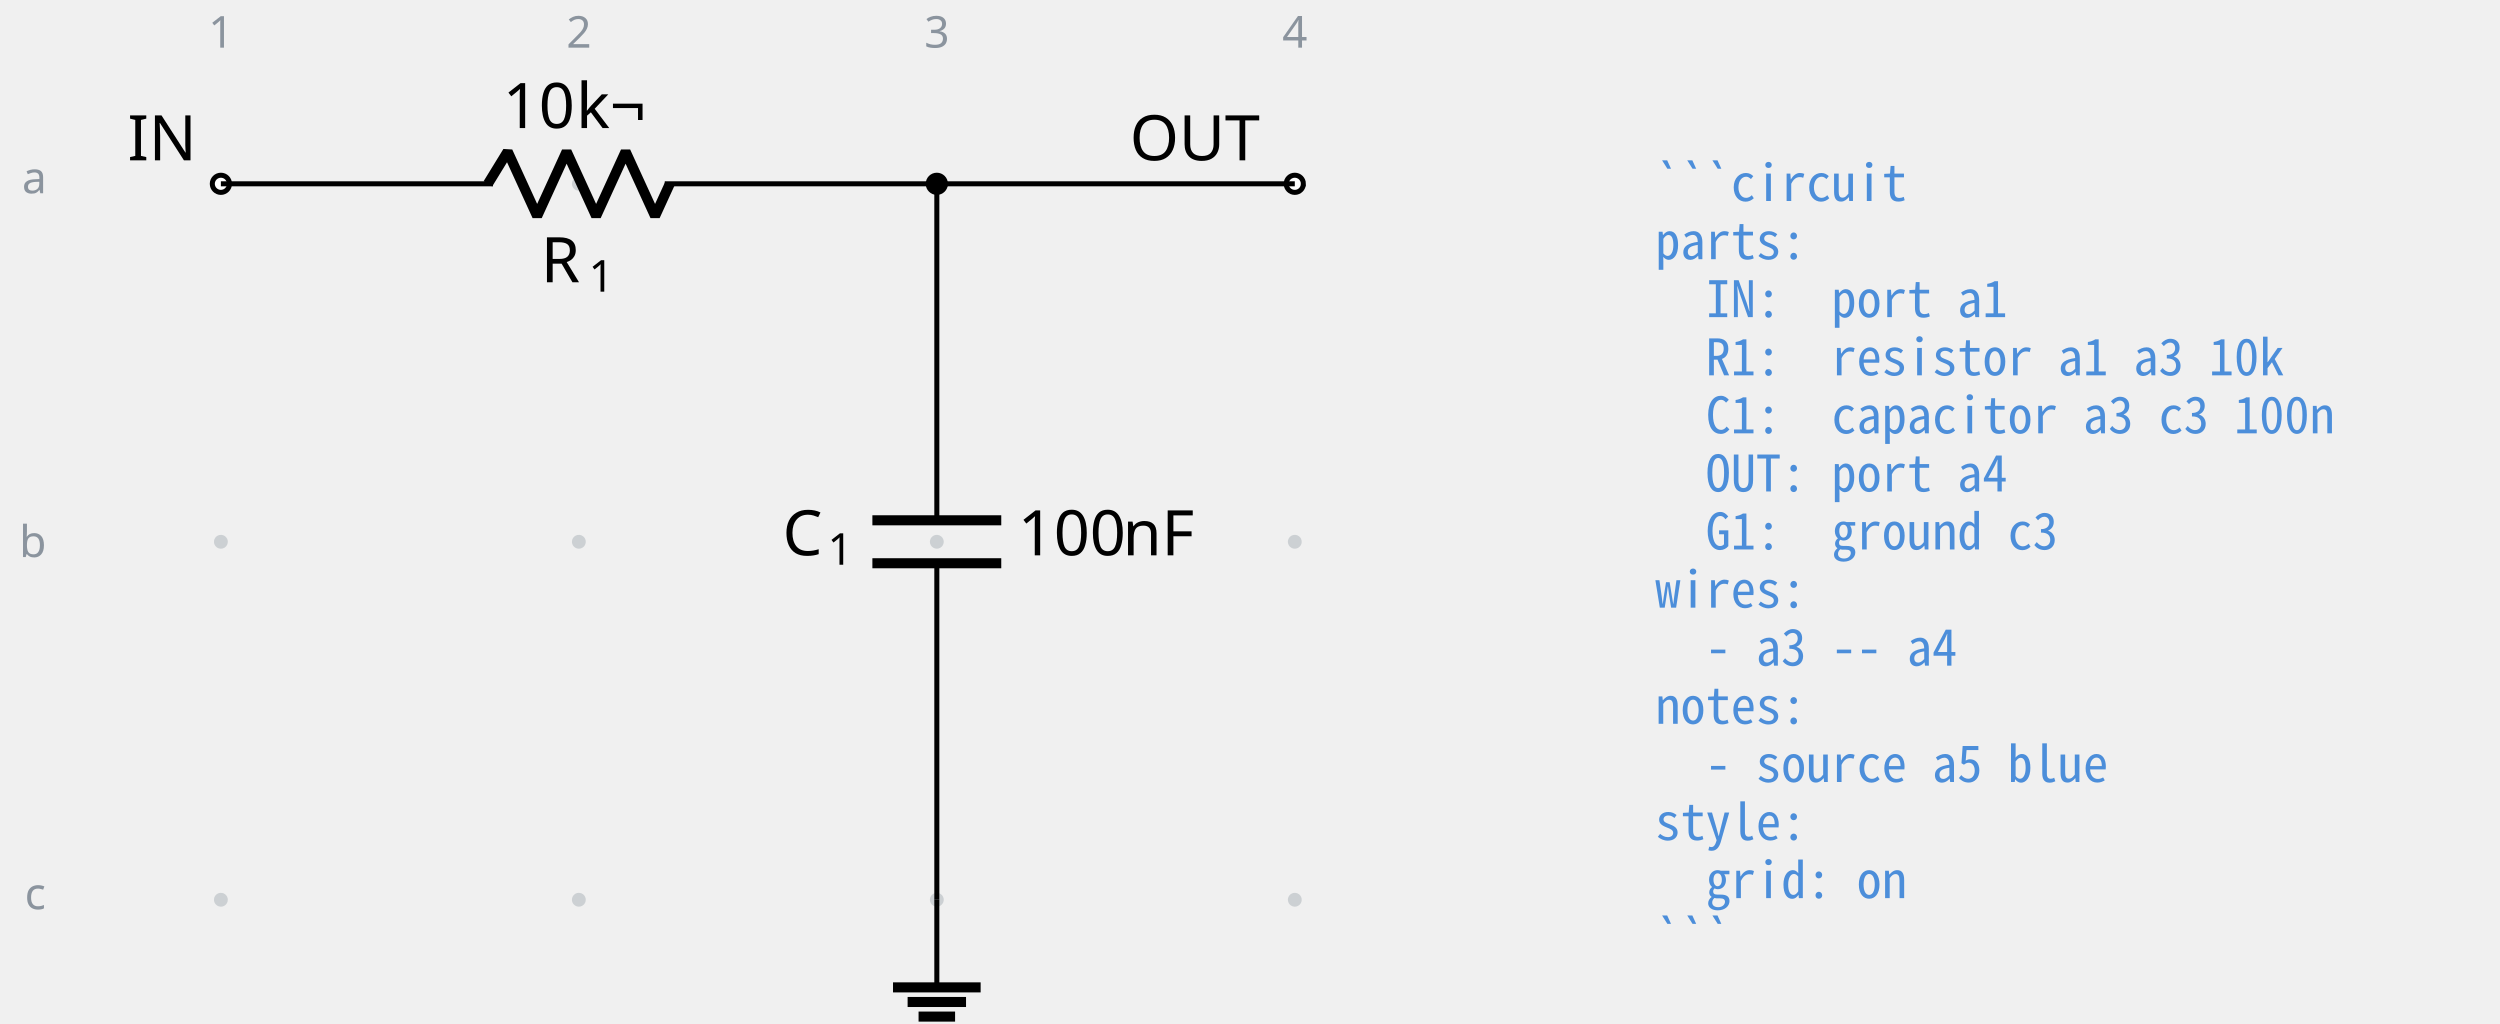
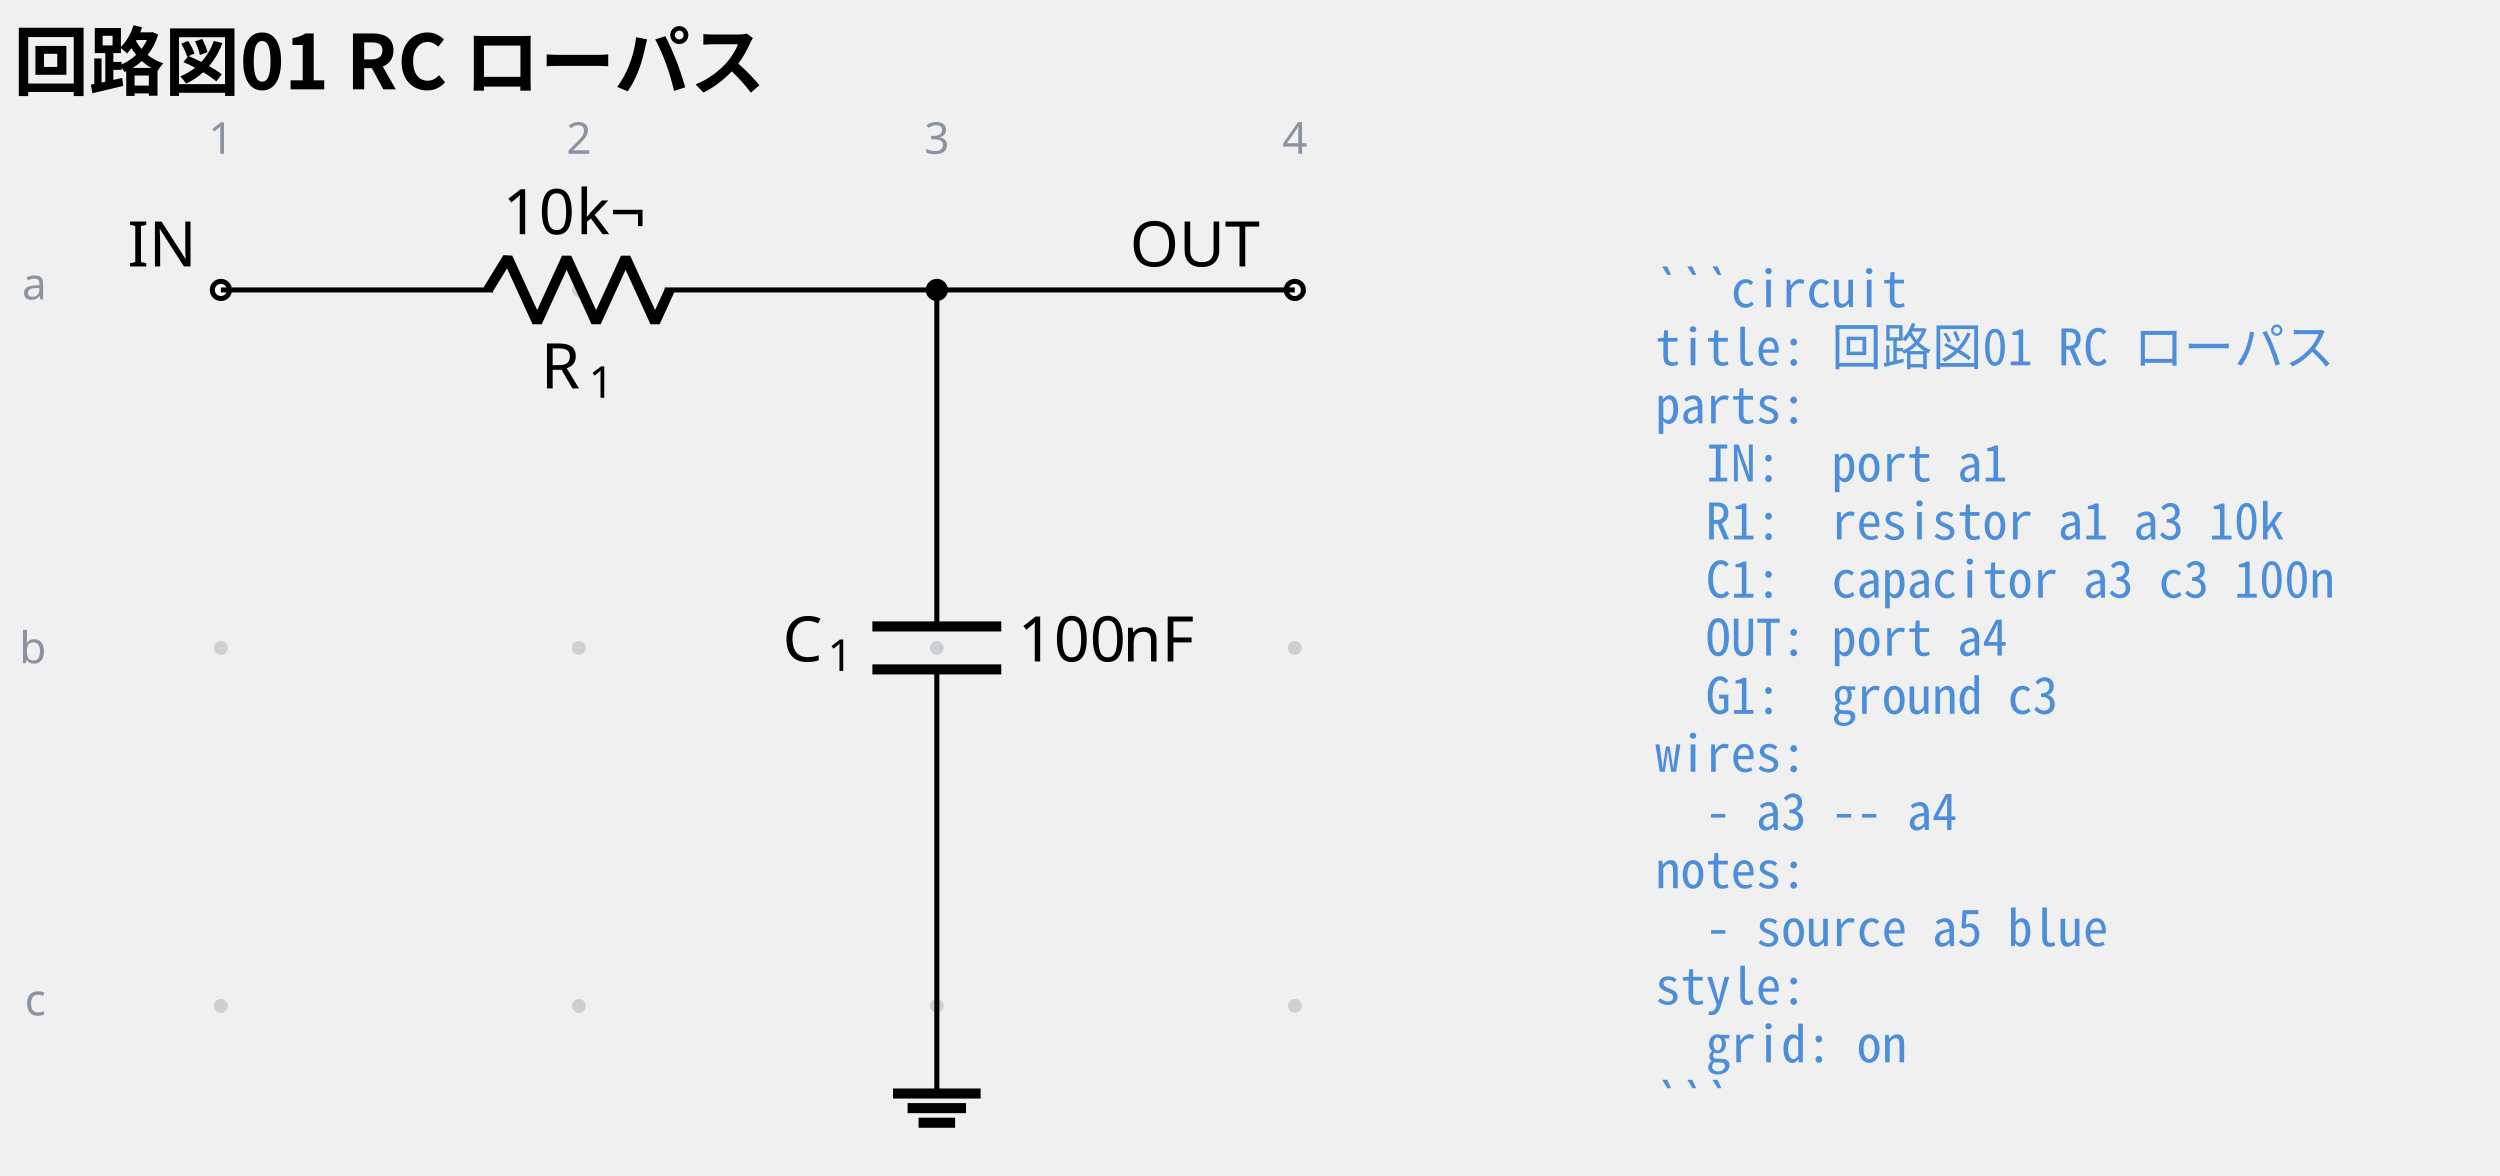
- <svg xmlns="http://www.w3.org/2000/svg" data-circuit-fence="0.1.0" fill="currentColor" width="529.887" height="216.898" viewBox="-72 -72 397.416 162.674">
+ <svg xmlns="http://www.w3.org/2000/svg" data-circuit-fence="0.1.0" fill="currentColor" width="529.887" height="249.186" viewBox="-72 -72 397.416 186.889">
  <g stroke="currentColor" stroke-miterlimit="10" stroke-width=".8">
-     <path fill="#8b949e" fill-opacity=".35" stroke="none" stroke-opacity=".35" d="M-35.787-42.781a1.1 1.1 0 1 0-2.2 0 1.1 1.1 0 0 0 2.2 0M-35.787 14.124a1.1 1.1 0 1 0-2.2 0 1.1 1.1 0 0 0 2.2 0M-35.787 71.03a1.1 1.1 0 1 0-2.2 0 1.1 1.1 0 0 0 2.2 0M21.118-42.781a1.1 1.1 0 1 0-2.2 0 1.1 1.1 0 0 0 2.2 0M21.118 14.124a1.1 1.1 0 1 0-2.2 0 1.1 1.1 0 0 0 2.2 0M21.118 71.03a1.1 1.1 0 1 0-2.2 0 1.1 1.1 0 0 0 2.2 0M78.024-42.781a1.1 1.1 0 1 0-2.2 0 1.1 1.1 0 0 0 2.2 0M78.024 14.124a1.1 1.1 0 1 0-2.2 0 1.1 1.1 0 0 0 2.2 0M78.024 71.03a1.1 1.1 0 1 0-2.2 0 1.1 1.1 0 0 0 2.2 0M134.93-42.781a1.1 1.1 0 1 0-2.2 0 1.1 1.1 0 0 0 2.2 0M134.93 14.124a1.1 1.1 0 1 0-2.2 0 1.1 1.1 0 0 0 2.2 0M134.93 71.03a1.1 1.1 0 1 0-2.2 0 1.1 1.1 0 0 0 2.2 0m-1.1 0" />
+     <path fill="#8b949e" fill-opacity=".35" stroke="none" stroke-opacity=".35" d="M-35.787-25.909a1.1 1.1 0 1 0-2.2 0 1.1 1.1 0 0 0 2.2 0M-35.787 30.997a1.1 1.1 0 1 0-2.2 0 1.1 1.1 0 0 0 2.2 0M-35.787 87.902a1.1 1.1 0 1 0-2.2 0 1.1 1.1 0 0 0 2.2 0M21.118-25.909a1.1 1.1 0 1 0-2.2 0 1.1 1.1 0 0 0 2.2 0M21.118 30.997a1.1 1.1 0 1 0-2.2 0 1.1 1.1 0 0 0 2.2 0M21.118 87.902a1.1 1.1 0 1 0-2.2 0 1.1 1.1 0 0 0 2.2 0M78.024-25.909a1.1 1.1 0 1 0-2.2 0 1.1 1.1 0 0 0 2.2 0M78.024 30.997a1.1 1.1 0 1 0-2.2 0 1.1 1.1 0 0 0 2.2 0M78.024 87.902a1.1 1.1 0 1 0-2.2 0 1.1 1.1 0 0 0 2.2 0M134.93-25.909a1.1 1.1 0 1 0-2.2 0 1.1 1.1 0 0 0 2.2 0M134.93 30.997a1.1 1.1 0 1 0-2.2 0 1.1 1.1 0 0 0 2.2 0M134.93 87.902a1.1 1.1 0 1 0-2.2 0 1.1 1.1 0 0 0 2.2 0m-1.1 0" />
    <g fill="#8b949e" stroke="#8b949e">
-       <text x="-36.887" y="-42.781" fill="#8b949e" stroke="none" font-family="cmr7" font-size="7" transform="translate(-1.993 -21.645)">1</text>
+       <text x="-36.887" y="-25.909" fill="#8b949e" stroke="none" font-family="cmr7" font-size="7" transform="translate(-1.993 -21.645)">1</text>
    </g>
    <g fill="#8b949e" stroke="#8b949e">
-       <text x="-36.887" y="-42.781" fill="#8b949e" stroke="none" font-family="cmr7" font-size="7" transform="translate(54.912 -21.645)">2</text>
+       <text x="-36.887" y="-25.909" fill="#8b949e" stroke="none" font-family="cmr7" font-size="7" transform="translate(54.912 -21.645)">2</text>
    </g>
    <g fill="#8b949e" stroke="#8b949e">
-       <text x="-36.887" y="-42.781" fill="#8b949e" stroke="none" font-family="cmr7" font-size="7" transform="translate(111.818 -21.645)">3</text>
+       <text x="-36.887" y="-25.909" fill="#8b949e" stroke="none" font-family="cmr7" font-size="7" transform="translate(111.818 -21.645)">3</text>
    </g>
    <g fill="#8b949e" stroke="#8b949e">
-       <text x="-36.887" y="-42.781" fill="#8b949e" stroke="none" font-family="cmr7" font-size="7" transform="translate(168.723 -21.645)">4</text>
+       <text x="-36.887" y="-25.909" fill="#8b949e" stroke="none" font-family="cmr7" font-size="7" transform="translate(168.723 -21.645)">4</text>
    </g>
    <g fill="#8b949e" stroke="#8b949e">
-       <text x="-36.887" y="-42.781" fill="#8b949e" stroke="none" font-family="cmr7" font-size="7" transform="translate(-31.62 1.507)">a</text>
+       <text x="-36.887" y="-25.909" fill="#8b949e" stroke="none" font-family="cmr7" font-size="7" transform="translate(-31.62 1.507)">a</text>
    </g>
    <g fill="#8b949e" stroke="#8b949e">
-       <text x="-36.887" y="-42.781" fill="#8b949e" stroke="none" font-family="cmr7" font-size="7" transform="translate(-32.05 59.336)">b</text>
+       <text x="-36.887" y="-25.909" fill="#8b949e" stroke="none" font-family="cmr7" font-size="7" transform="translate(-32.05 59.336)">b</text>
    </g>
    <g fill="#8b949e" stroke="#8b949e">
-       <text x="-36.887" y="-42.781" fill="#8b949e" stroke="none" font-family="cmr7" font-size="7" transform="translate(-31.189 115.318)">c</text>
+       <text x="-36.887" y="-25.909" fill="#8b949e" stroke="none" font-family="cmr7" font-size="7" transform="translate(-31.189 115.318)">c</text>
    </g>
    <g fill="#ffffff">
-       <path d="M-35.522-42.781a1.365 1.365 0 1 0-2.73 0 1.365 1.365 0 0 0 2.73 0Zm-1.365 0" />
+       <path d="M-35.522-25.909a1.365 1.365 0 1 0-2.73 0 1.365 1.365 0 0 0 2.73 0Zm-1.365 0" />
    </g>
-     <text x="-36.887" y="-42.781" stroke="none" font-family="cmr10" font-size="10" transform="translate(-14.844 -3.733)">IN</text>
-     <path fill="none" d="M-36.887-42.781h.4m-.4 0H6.36m27.315 0h43.248m-.4 0h.4" />
+     <text x="-36.887" y="-25.909" stroke="none" font-family="cmr10" font-size="10" transform="translate(-14.844 -3.733)">IN</text>
+     <path fill="none" d="M-36.887-25.909h.4m-.4 0H6.36m27.315 0h43.248m-.4 0h.4" />
    <g stroke-linejoin="bevel" stroke-width="1.6">
-       <path fill="none" d="m5.561-42.781 3.143-5.122L13.39-37.66l4.685-10.243 4.686 10.243 4.686-10.243 4.686 10.243 2.343-5.121" />
+       <path fill="none" d="m5.561-25.909 3.143-5.121 4.686 10.243 4.685-10.243 4.686 10.243 4.686-10.243 4.686 10.243 2.343-5.122" />
    </g>
    <g stroke="none">
-       <text x="-36.887" y="-42.781" font-family="cmmi10" font-size="10" transform="translate(50.866 15.648)">R</text>
-       <text x="-29.294" y="-41.281" font-family="cmr7" font-size="7" transform="translate(50.866 15.648)">1</text>
+       <text x="-36.887" y="-25.909" font-family="cmmi10" font-size="10" transform="translate(50.866 15.648)">R</text>
+       <text x="-29.294" y="-24.409" font-family="cmr7" font-size="7" transform="translate(50.866 15.648)">1</text>
    </g>
    <g stroke="none" font-family="cmr10" font-size="10">
-       <text x="-36.887" y="-42.781" transform="translate(44.822 -8.863)">10</text>
-       <text x="-25.221" y="-42.781" transform="translate(44.822 -8.863)">k¬</text>
+       <text x="-36.887" y="-25.909" transform="translate(44.822 -8.863)">10</text>
+       <text x="-25.221" y="-25.909" transform="translate(44.822 -8.863)">k¬</text>
    </g>
-     <path fill="none" d="M76.924-42.781v.4m0-.4v53.49m0 6.83v53.49m0-.399v.4" />
+     <path fill="none" d="M76.924-25.909v.4m0-.4v53.491m0 6.829v53.491m0-.4v.4" />
    <g stroke-width="1.6">
-       <path fill="none" d="M87.167 10.71H66.68m20.486 6.828H66.68" />
+       <path fill="none" d="M87.167 27.582H66.68m20.486 6.829H66.68" />
    </g>
    <g stroke="none">
-       <text x="-36.887" y="-42.781" font-family="cmmi10" font-size="10" transform="translate(89.296 59.058)">C</text>
-       <text x="-29.74" y="-41.281" font-family="cmr7" font-size="7" transform="translate(89.296 59.058)">1</text>
+       <text x="-36.887" y="-25.909" font-family="cmmi10" font-size="10" transform="translate(89.296 59.058)">C</text>
+       <text x="-29.74" y="-24.409" font-family="cmr7" font-size="7" transform="translate(89.296 59.058)">1</text>
    </g>
    <g stroke="none" font-family="cmr10" font-size="10">
-       <text x="-36.887" y="-42.781" transform="translate(126.693 59.058)">100</text>
-       <text x="-20.22" y="-42.781" transform="translate(126.693 59.058)">nF</text>
+       <text x="-36.887" y="-25.909" transform="translate(126.693 59.058)">100</text>
+       <text x="-20.22" y="-25.909" transform="translate(126.693 59.058)">nF</text>
    </g>
    <g fill="#ffffff">
-       <path d="M135.195-42.781a1.365 1.365 0 1 0-2.731 0 1.365 1.365 0 0 0 2.73 0Zm-1.366 0" />
+       <path d="M135.195-25.909a1.365 1.365 0 1 0-2.731 0 1.365 1.365 0 0 0 2.73 0Zm-1.366 0" />
    </g>
-     <text x="-36.887" y="-42.781" stroke="none" font-family="cmr10" font-size="10" transform="translate(144.483 -3.733)">OUT</text>
-     <path fill="none" d="M76.924 71.03v13.93" />
-     <path fill="none" stroke-width="1.6" d="M69.959 84.96h13.93M72.28 87.282h9.287m-7.545 2.322h5.804" />
-     <path fill="none" d="M76.924-42.781h56.905" />
-     <path d="M78.29-42.781a1.365 1.365 0 1 0-2.732 0 1.365 1.365 0 0 0 2.731 0Zm-1.366 0" />
+     <text x="-36.887" y="-25.909" stroke="none" font-family="cmr10" font-size="10" transform="translate(144.483 -3.733)">OUT</text>
+     <path fill="none" d="M76.924 87.902v13.93" />
+     <path fill="none" stroke-width="1.6" d="M69.959 101.833h13.93m-11.609 2.321h9.287m-7.545 2.322h5.804" />
+     <path fill="none" d="M76.924-25.909h56.905" />
+     <path d="M78.29-25.909a1.365 1.365 0 1 0-2.732 0 1.365 1.365 0 0 0 2.731 0Zm-1.366 0" />
    <g>
-       <text x="-36.887" y="-42.781" fill="#4c8eda" stroke="none" font-family="'Noto Sans Mono CJK JP',ui-monospace,'SFMono-Regular',Consolas,'Liberation Mono',monospace" font-size="8" transform="translate(228.022 2.733)" xml:space="preserve">```circuit</text>
+       <text x="-36.887" y="-25.909" fill="#4c8eda" stroke="none" font-family="'Noto Sans Mono CJK JP',ui-monospace,'SFMono-Regular',Consolas,'Liberation Mono',monospace" font-size="8" transform="translate(228.022 2.733)" xml:space="preserve">```circuit</text>
    </g>
    <g>
-       <text x="-36.887" y="-42.781" fill="#4c8eda" stroke="none" font-family="'Noto Sans Mono CJK JP',ui-monospace,'SFMono-Regular',Consolas,'Liberation Mono',monospace" font-size="8" transform="translate(228.022 11.98)" xml:space="preserve">parts:</text>
+       <text x="-36.887" y="-25.909" fill="#4c8eda" stroke="none" font-family="'Noto Sans Mono CJK JP',ui-monospace,'SFMono-Regular',Consolas,'Liberation Mono',monospace" font-size="8" transform="translate(228.022 11.98)" xml:space="preserve">title: 回路図01 RC ローパス</text>
    </g>
    <g>
-       <text x="-36.887" y="-42.781" fill="#4c8eda" stroke="none" font-family="'Noto Sans Mono CJK JP',ui-monospace,'SFMono-Regular',Consolas,'Liberation Mono',monospace" font-size="8" transform="translate(228.022 21.2)" xml:space="preserve">  IN:  port a1</text>
+       <text x="-36.887" y="-25.909" fill="#4c8eda" stroke="none" font-family="'Noto Sans Mono CJK JP',ui-monospace,'SFMono-Regular',Consolas,'Liberation Mono',monospace" font-size="8" transform="translate(228.022 21.2)" xml:space="preserve">parts:</text>
    </g>
    <g>
-       <text x="-36.887" y="-42.781" fill="#4c8eda" stroke="none" font-family="'Noto Sans Mono CJK JP',ui-monospace,'SFMono-Regular',Consolas,'Liberation Mono',monospace" font-size="8" transform="translate(228.022 30.446)" xml:space="preserve">  R1:  resistor a1 a3 10k</text>
+       <text x="-36.887" y="-25.909" fill="#4c8eda" stroke="none" font-family="'Noto Sans Mono CJK JP',ui-monospace,'SFMono-Regular',Consolas,'Liberation Mono',monospace" font-size="8" transform="translate(228.022 30.446)" xml:space="preserve">  IN:  port a1</text>
    </g>
    <g>
-       <text x="-36.887" y="-42.781" fill="#4c8eda" stroke="none" font-family="'Noto Sans Mono CJK JP',ui-monospace,'SFMono-Regular',Consolas,'Liberation Mono',monospace" font-size="8" transform="translate(228.022 39.665)" xml:space="preserve">  C1:  capacitor a3 c3 100n</text>
+       <text x="-36.887" y="-25.909" fill="#4c8eda" stroke="none" font-family="'Noto Sans Mono CJK JP',ui-monospace,'SFMono-Regular',Consolas,'Liberation Mono',monospace" font-size="8" transform="translate(228.022 39.665)" xml:space="preserve">  R1:  resistor a1 a3 10k</text>
    </g>
    <g>
-       <text x="-36.887" y="-42.781" fill="#4c8eda" stroke="none" font-family="'Noto Sans Mono CJK JP',ui-monospace,'SFMono-Regular',Consolas,'Liberation Mono',monospace" font-size="8" transform="translate(228.022 48.912)" xml:space="preserve">  OUT: port a4</text>
+       <text x="-36.887" y="-25.909" fill="#4c8eda" stroke="none" font-family="'Noto Sans Mono CJK JP',ui-monospace,'SFMono-Regular',Consolas,'Liberation Mono',monospace" font-size="8" transform="translate(228.022 48.912)" xml:space="preserve">  C1:  capacitor a3 c3 100n</text>
    </g>
    <g>
-       <text x="-36.887" y="-42.781" fill="#4c8eda" stroke="none" font-family="'Noto Sans Mono CJK JP',ui-monospace,'SFMono-Regular',Consolas,'Liberation Mono',monospace" font-size="8" transform="translate(228.022 58.131)" xml:space="preserve">  G1:  ground c3</text>
+       <text x="-36.887" y="-25.909" fill="#4c8eda" stroke="none" font-family="'Noto Sans Mono CJK JP',ui-monospace,'SFMono-Regular',Consolas,'Liberation Mono',monospace" font-size="8" transform="translate(228.022 58.131)" xml:space="preserve">  OUT: port a4</text>
    </g>
    <g>
-       <text x="-36.887" y="-42.781" fill="#4c8eda" stroke="none" font-family="'Noto Sans Mono CJK JP',ui-monospace,'SFMono-Regular',Consolas,'Liberation Mono',monospace" font-size="8" transform="translate(228.022 67.378)" xml:space="preserve">wires:</text>
+       <text x="-36.887" y="-25.909" fill="#4c8eda" stroke="none" font-family="'Noto Sans Mono CJK JP',ui-monospace,'SFMono-Regular',Consolas,'Liberation Mono',monospace" font-size="8" transform="translate(228.022 67.378)" xml:space="preserve">  G1:  ground c3</text>
    </g>
    <g>
-       <text x="-36.887" y="-42.781" fill="#4c8eda" stroke="none" font-family="'Noto Sans Mono CJK JP',ui-monospace,'SFMono-Regular',Consolas,'Liberation Mono',monospace" font-size="8" transform="translate(228.022 76.596)" xml:space="preserve">  - a3 -- a4</text>
+       <text x="-36.887" y="-25.909" fill="#4c8eda" stroke="none" font-family="'Noto Sans Mono CJK JP',ui-monospace,'SFMono-Regular',Consolas,'Liberation Mono',monospace" font-size="8" transform="translate(228.022 76.596)" xml:space="preserve">wires:</text>
    </g>
    <g>
-       <text x="-36.887" y="-42.781" fill="#4c8eda" stroke="none" font-family="'Noto Sans Mono CJK JP',ui-monospace,'SFMono-Regular',Consolas,'Liberation Mono',monospace" font-size="8" transform="translate(228.022 85.844)" xml:space="preserve">notes:</text>
+       <text x="-36.887" y="-25.909" fill="#4c8eda" stroke="none" font-family="'Noto Sans Mono CJK JP',ui-monospace,'SFMono-Regular',Consolas,'Liberation Mono',monospace" font-size="8" transform="translate(228.022 85.844)" xml:space="preserve">  - a3 -- a4</text>
    </g>
    <g>
-       <text x="-36.887" y="-42.781" fill="#4c8eda" stroke="none" font-family="'Noto Sans Mono CJK JP',ui-monospace,'SFMono-Regular',Consolas,'Liberation Mono',monospace" font-size="8" transform="translate(228.022 95.091)" xml:space="preserve">  - source a5 blue</text>
+       <text x="-36.887" y="-25.909" fill="#4c8eda" stroke="none" font-family="'Noto Sans Mono CJK JP',ui-monospace,'SFMono-Regular',Consolas,'Liberation Mono',monospace" font-size="8" transform="translate(228.022 95.091)" xml:space="preserve">notes:</text>
    </g>
    <g>
-       <text x="-36.887" y="-42.781" fill="#4c8eda" stroke="none" font-family="'Noto Sans Mono CJK JP',ui-monospace,'SFMono-Regular',Consolas,'Liberation Mono',monospace" font-size="8" transform="translate(228.022 104.31)" xml:space="preserve">style:</text>
+       <text x="-36.887" y="-25.909" fill="#4c8eda" stroke="none" font-family="'Noto Sans Mono CJK JP',ui-monospace,'SFMono-Regular',Consolas,'Liberation Mono',monospace" font-size="8" transform="translate(228.022 104.31)" xml:space="preserve">  - source a5 blue</text>
    </g>
    <g>
-       <text x="-36.887" y="-42.781" fill="#4c8eda" stroke="none" font-family="'Noto Sans Mono CJK JP',ui-monospace,'SFMono-Regular',Consolas,'Liberation Mono',monospace" font-size="8" transform="translate(228.022 113.557)" xml:space="preserve">  grid: on</text>
+       <text x="-36.887" y="-25.909" fill="#4c8eda" stroke="none" font-family="'Noto Sans Mono CJK JP',ui-monospace,'SFMono-Regular',Consolas,'Liberation Mono',monospace" font-size="8" transform="translate(228.022 113.557)" xml:space="preserve">style:</text>
    </g>
    <g>
-       <text x="-36.887" y="-42.781" fill="#4c8eda" stroke="none" font-family="'Noto Sans Mono CJK JP',ui-monospace,'SFMono-Regular',Consolas,'Liberation Mono',monospace" font-size="8" transform="translate(228.022 122.775)" xml:space="preserve">```</text>
+       <text x="-36.887" y="-25.909" fill="#4c8eda" stroke="none" font-family="'Noto Sans Mono CJK JP',ui-monospace,'SFMono-Regular',Consolas,'Liberation Mono',monospace" font-size="8" transform="translate(228.022 122.775)" xml:space="preserve">  grid: on</text>
+     </g>
+     <g>
+       <text x="-36.887" y="-25.909" fill="#4c8eda" stroke="none" font-family="'Noto Sans Mono CJK JP',ui-monospace,'SFMono-Regular',Consolas,'Liberation Mono',monospace" font-size="8" transform="translate(228.022 132.023)" xml:space="preserve">```</text>
+     </g>
+     <g>
+       <text x="-36.887" y="-25.909" fill="currentColor" stroke="none" font-family="'Noto Sans CJK JP','Noto Sans JP','Hiragino Sans','Yu Gothic',sans-serif" font-size="12" transform="translate(-32.983 -31.889)" font-weight="bold">回路図01 RC ローパス</text>
    </g>
  </g>
</svg>
